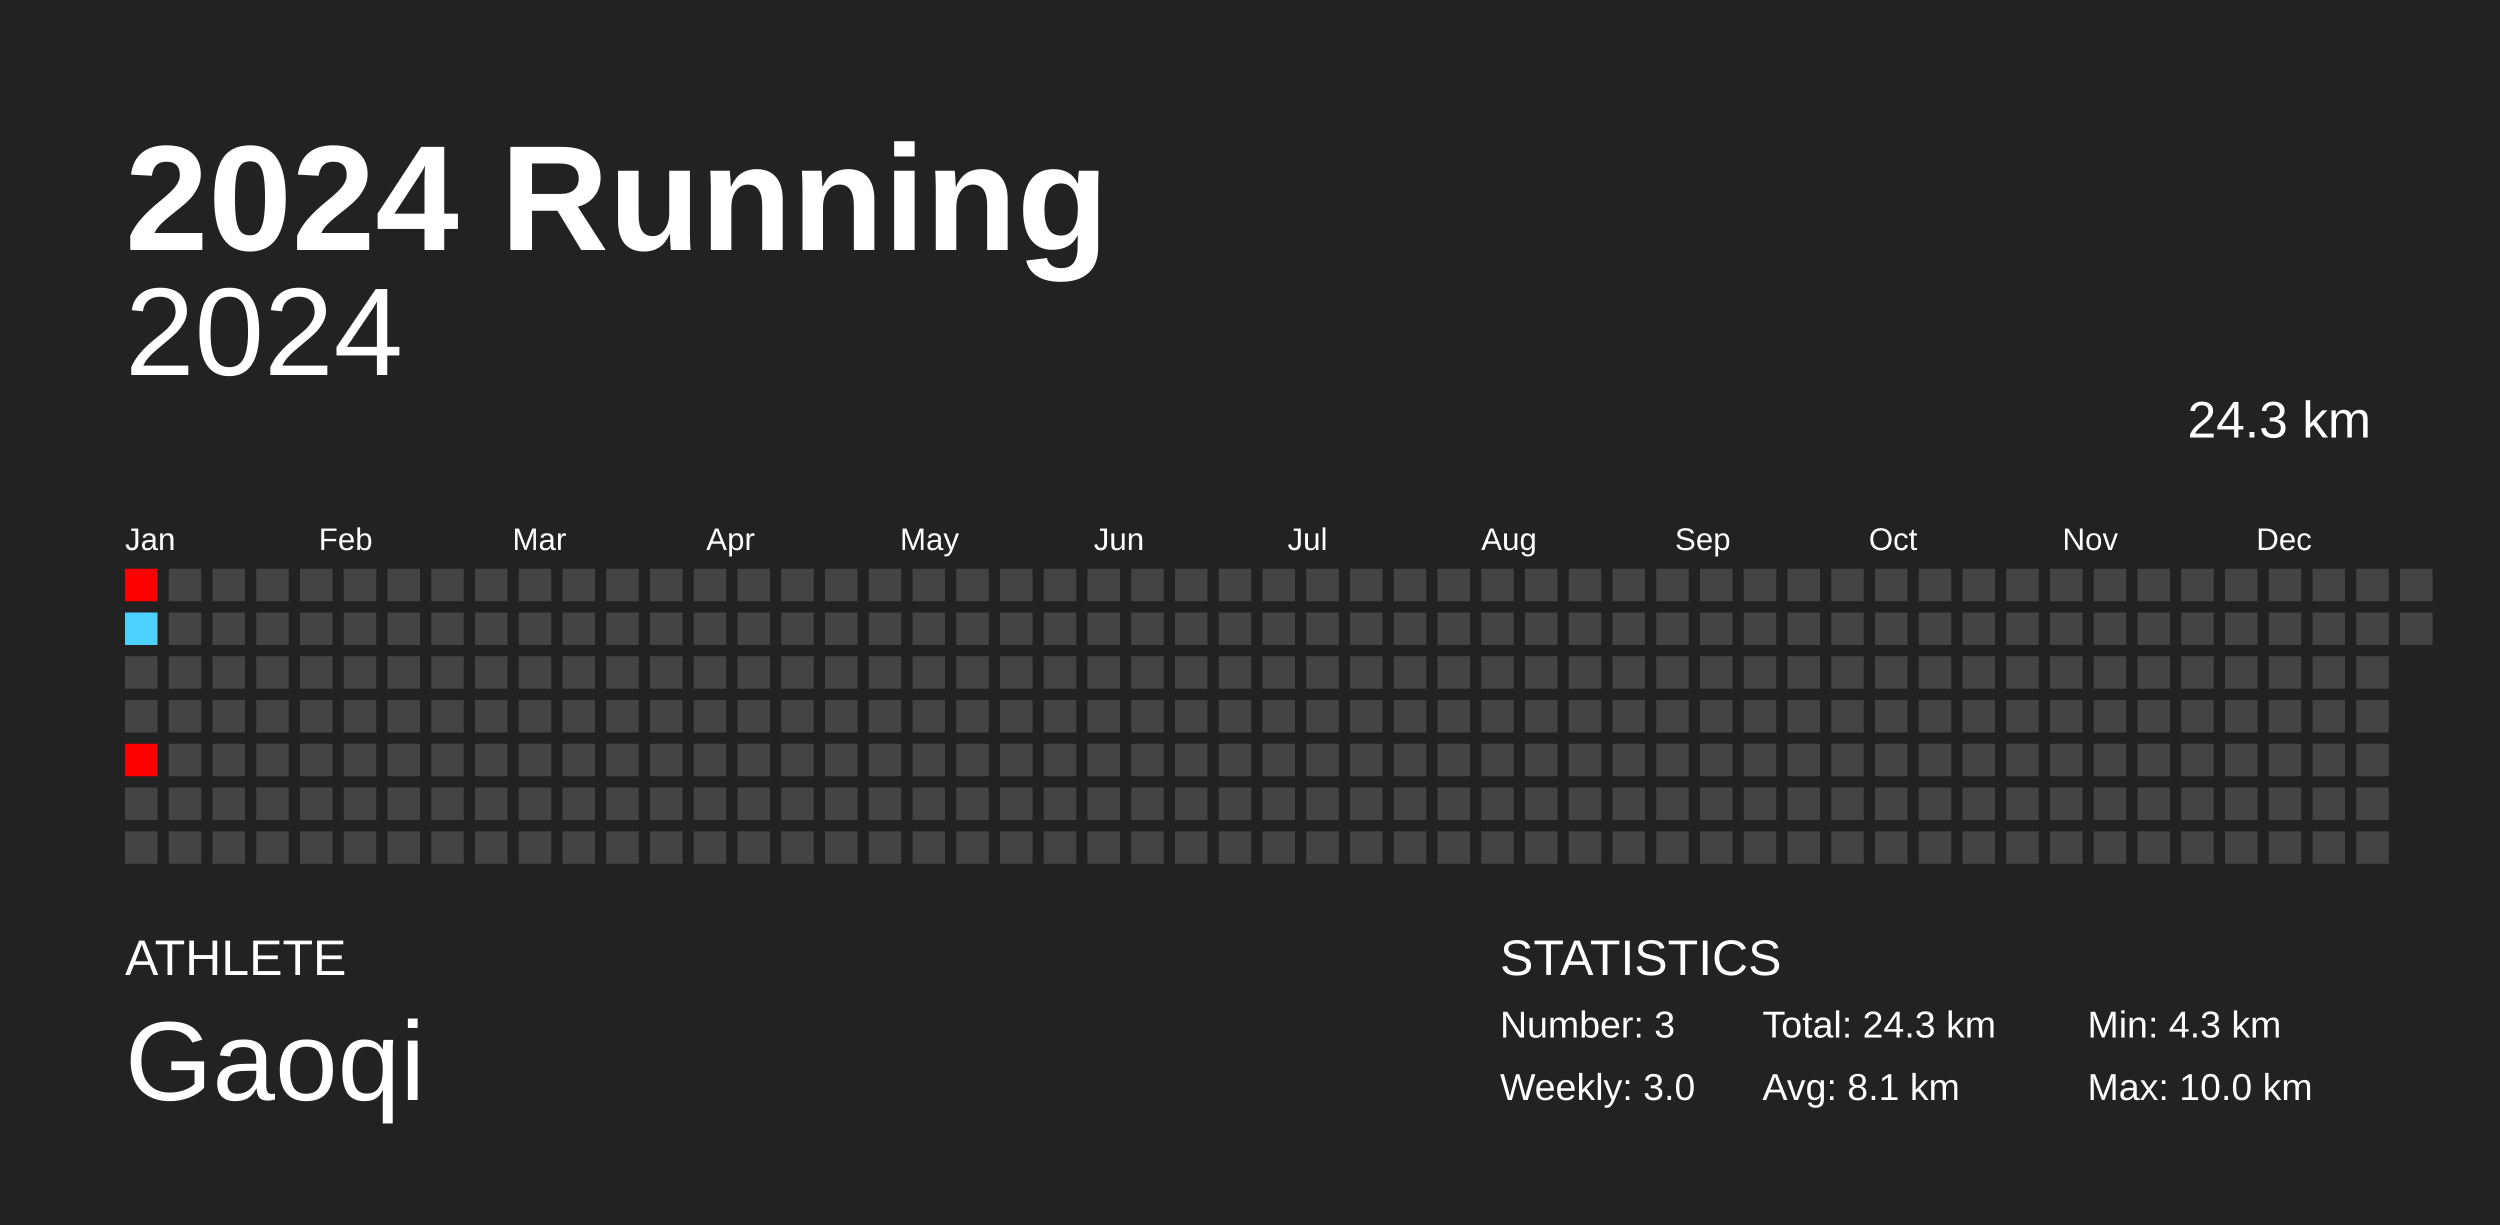
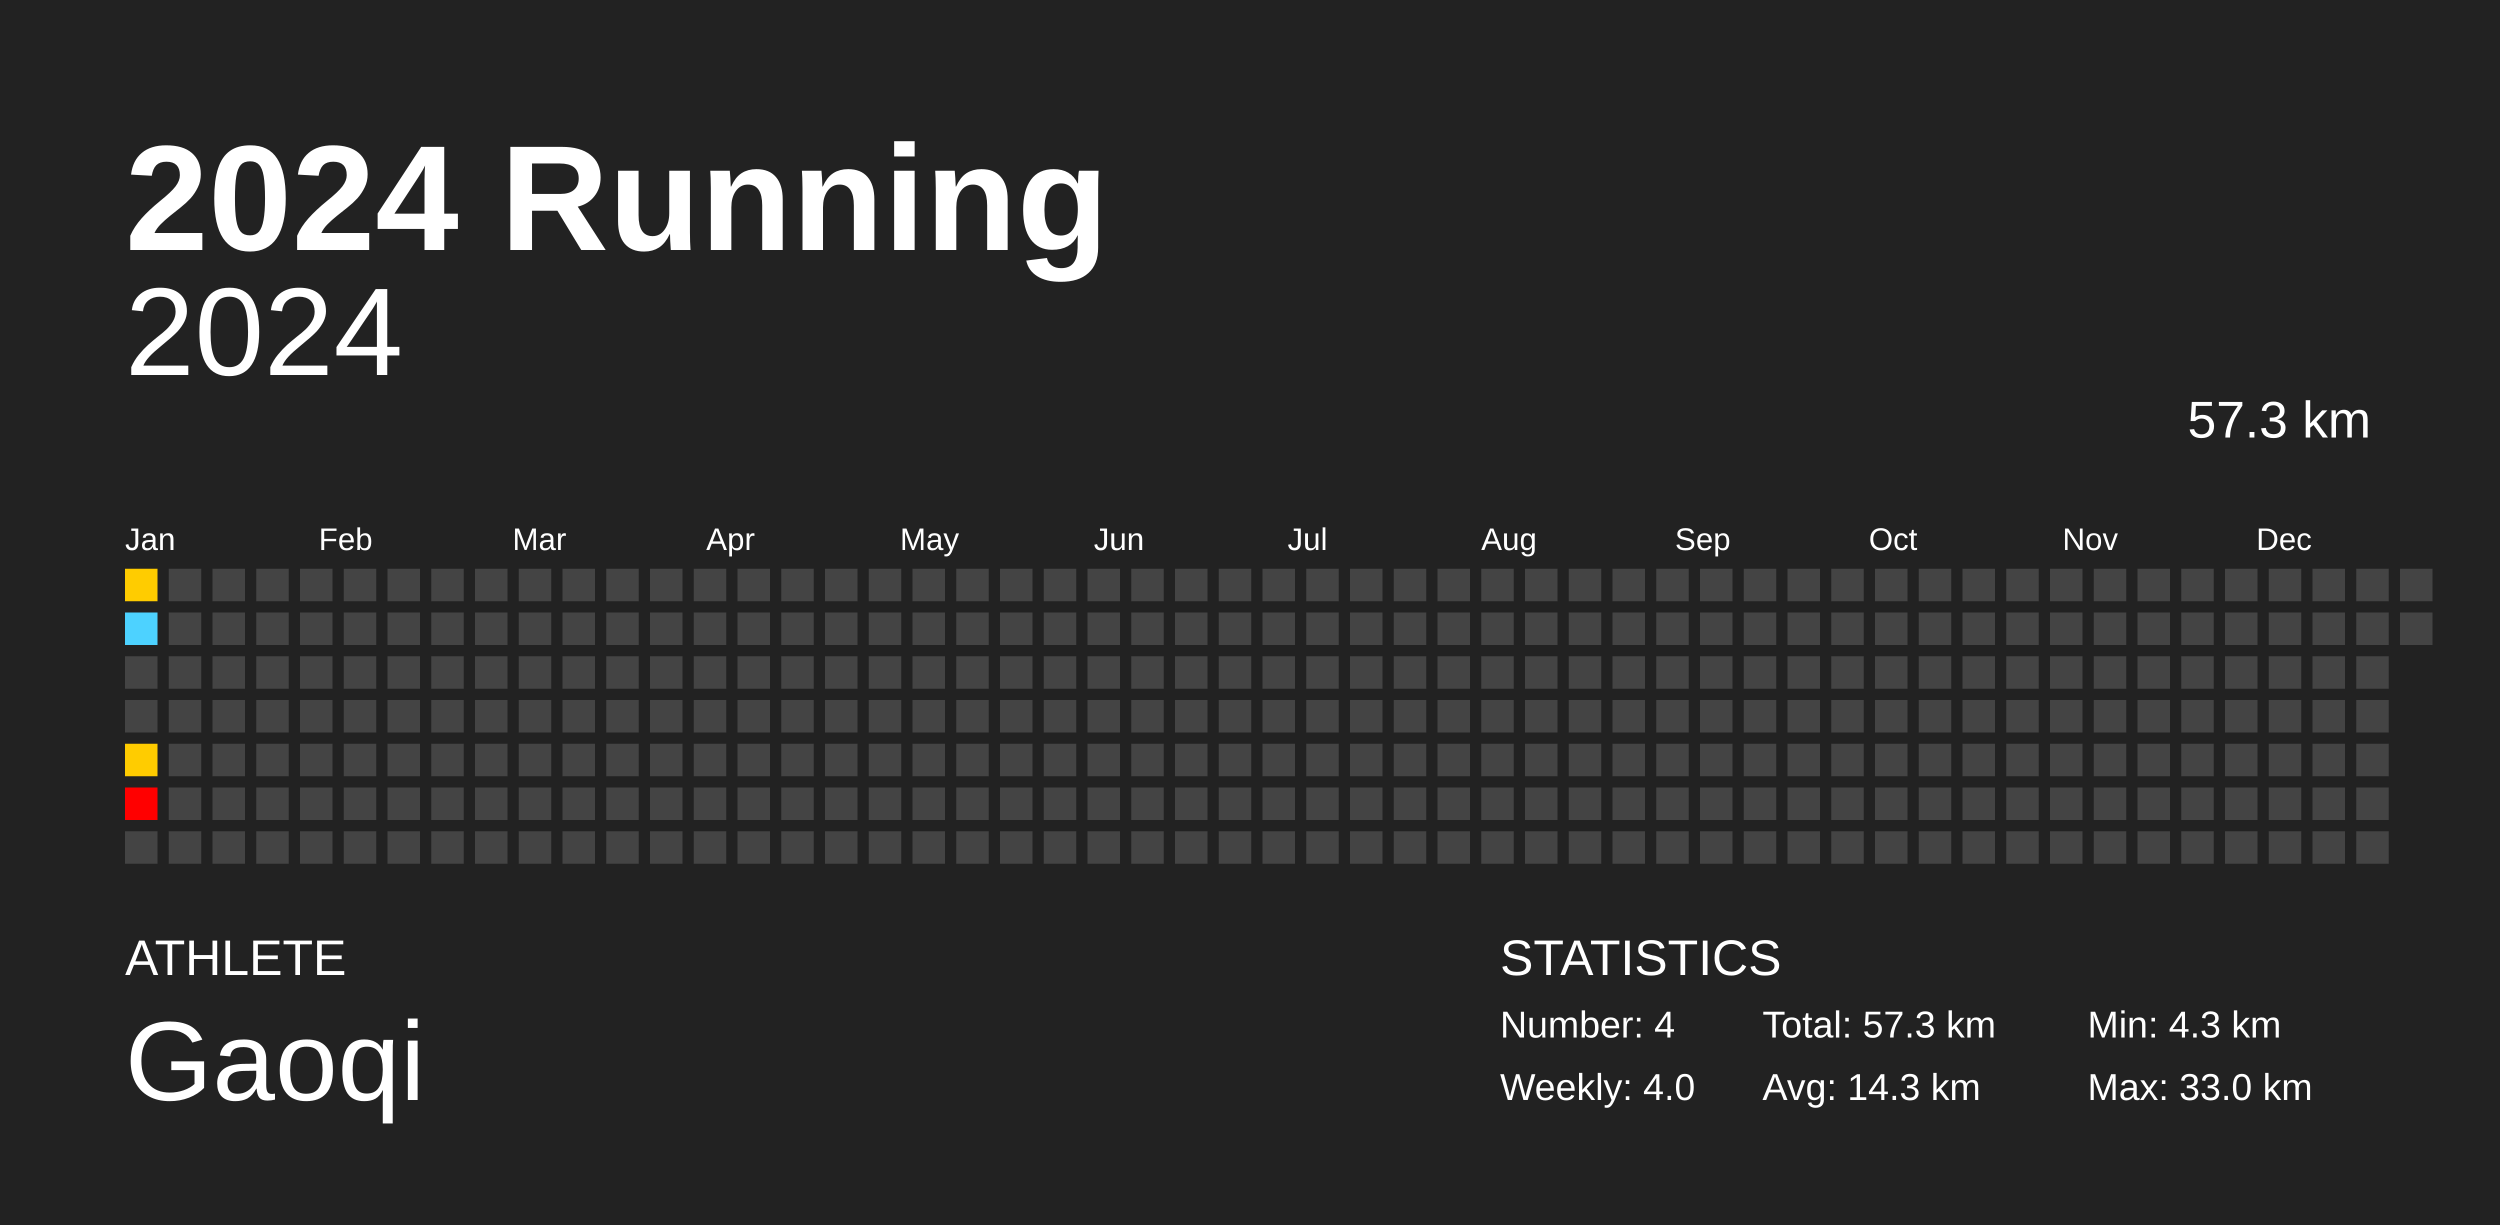
<svg xmlns="http://www.w3.org/2000/svg" baseProfile="full" height="98mm" version="1.1" viewBox="0,0,200,98" width="200mm">
  <defs />
  <rect fill="#222222" height="98" width="200" x="0" y="0" />
  <text fill="#FFFFFF" style="font-size:12px; font-family:Arial; font-weight:bold;" x="10" y="20">2024 Running</text>
  <text fill="#FFFFFF" style="font-size:4px; font-family:Arial" x="10" y="78">ATHLETE</text>
  <text fill="#FFFFFF" style="font-size:9px; font-family:Arial" x="10" y="88">Gaoqi</text>
  <text fill="#FFFFFF" style="font-size:4px; font-family:Arial" x="120" y="78">STATISTICS</text>
-   <text fill="#FFFFFF" style="font-size:3px; font-family:Arial" x="120" y="83">Number: 3</text>
-   <text fill="#FFFFFF" style="font-size:3px; font-family:Arial" x="120" y="88">Weekly: 3.0</text>
-   <text fill="#FFFFFF" style="font-size:3px; font-family:Arial" x="141" y="83">Total: 24.3 km</text>
-   <text fill="#FFFFFF" style="font-size:3px; font-family:Arial" x="141" y="88">Avg: 8.1 km</text>
+   <text fill="#FFFFFF" style="font-size:3px; font-family:Arial" x="120" y="83">Number: 4</text>
+   <text fill="#FFFFFF" style="font-size:3px; font-family:Arial" x="120" y="88">Weekly: 4.0</text>
+   <text fill="#FFFFFF" style="font-size:3px; font-family:Arial" x="141" y="83">Total: 57.3 km</text>
+   <text fill="#FFFFFF" style="font-size:3px; font-family:Arial" x="141" y="88">Avg: 14.3 km</text>
  <text fill="#FFFFFF" style="font-size:3px; font-family:Arial" x="167" y="83">Min: 4.3 km</text>
-   <text fill="#FFFFFF" style="font-size:3px; font-family:Arial" x="167" y="88">Max: 10.0 km</text>
+   <text fill="#FFFFFF" style="font-size:3px; font-family:Arial" x="167" y="88">Max: 33.0 km</text>
  <text alignment-baseline="hanging" fill="#FFFFFF" style="font-size:10.0px; font-family:Arial;" x="10" y="30">2024</text>
-   <text alignment-baseline="hanging" fill="#FFFFFF" style="font-size:4.125px; font-family:Arial;" x="175" y="35">24.3 km</text>
+   <text alignment-baseline="hanging" fill="#FFFFFF" style="font-size:4.125px; font-family:Arial;" x="175" y="35">57.3 km</text>
  <text fill="#FFFFFF" style="font-size:2.5px; font-family:Arial" x="10.0" y="44">Jan</text>
  <text fill="#FFFFFF" style="font-size:2.5px; font-family:Arial" x="25.5" y="44">Feb</text>
  <text fill="#FFFFFF" style="font-size:2.5px; font-family:Arial" x="41.0" y="44">Mar</text>
  <text fill="#FFFFFF" style="font-size:2.5px; font-family:Arial" x="56.5" y="44">Apr</text>
  <text fill="#FFFFFF" style="font-size:2.5px; font-family:Arial" x="72.0" y="44">May</text>
  <text fill="#FFFFFF" style="font-size:2.5px; font-family:Arial" x="87.5" y="44">Jun</text>
  <text fill="#FFFFFF" style="font-size:2.5px; font-family:Arial" x="103.0" y="44">Jul</text>
  <text fill="#FFFFFF" style="font-size:2.5px; font-family:Arial" x="118.5" y="44">Aug</text>
  <text fill="#FFFFFF" style="font-size:2.5px; font-family:Arial" x="134.0" y="44">Sep</text>
  <text fill="#FFFFFF" style="font-size:2.5px; font-family:Arial" x="149.5" y="44">Oct</text>
  <text fill="#FFFFFF" style="font-size:2.5px; font-family:Arial" x="165.0" y="44">Nov</text>
  <text fill="#FFFFFF" style="font-size:2.5px; font-family:Arial" x="180.5" y="44">Dec</text>
-   <rect fill="#ff0000" height="2.6" width="2.6" x="10.0" y="45.5" />
+   <rect fill="#ffcc00" height="2.6" width="2.6" x="10.0" y="45.5" />
  <rect fill="#4dd2ff" height="2.6" width="2.6" x="10.0" y="49.0" />
  <rect fill="#444444" height="2.6" width="2.6" x="10.0" y="52.5" />
  <rect fill="#444444" height="2.6" width="2.6" x="10.0" y="56.0" />
-   <rect fill="#ff0000" height="2.6" width="2.6" x="10.0" y="59.5" />
-   <rect fill="#444444" height="2.6" width="2.6" x="10.0" y="63.0" />
+   <rect fill="#ffcc00" height="2.6" width="2.6" x="10.0" y="59.5" />
+   <rect fill="red" height="2.6" width="2.6" x="10.0" y="63.0" />
  <rect fill="#444444" height="2.6" width="2.6" x="10.0" y="66.5" />
  <rect fill="#444444" height="2.6" width="2.6" x="13.5" y="45.5" />
  <rect fill="#444444" height="2.6" width="2.6" x="13.5" y="49.0" />
  <rect fill="#444444" height="2.6" width="2.6" x="13.5" y="52.5" />
  <rect fill="#444444" height="2.6" width="2.6" x="13.5" y="56.0" />
  <rect fill="#444444" height="2.6" width="2.6" x="13.5" y="59.5" />
  <rect fill="#444444" height="2.6" width="2.6" x="13.5" y="63.0" />
  <rect fill="#444444" height="2.6" width="2.6" x="13.5" y="66.5" />
  <rect fill="#444444" height="2.6" width="2.6" x="17.0" y="45.5" />
  <rect fill="#444444" height="2.6" width="2.6" x="17.0" y="49.0" />
  <rect fill="#444444" height="2.6" width="2.6" x="17.0" y="52.5" />
  <rect fill="#444444" height="2.6" width="2.6" x="17.0" y="56.0" />
  <rect fill="#444444" height="2.6" width="2.6" x="17.0" y="59.5" />
  <rect fill="#444444" height="2.6" width="2.6" x="17.0" y="63.0" />
  <rect fill="#444444" height="2.6" width="2.6" x="17.0" y="66.5" />
  <rect fill="#444444" height="2.6" width="2.6" x="20.5" y="45.5" />
  <rect fill="#444444" height="2.6" width="2.6" x="20.5" y="49.0" />
  <rect fill="#444444" height="2.6" width="2.6" x="20.5" y="52.5" />
  <rect fill="#444444" height="2.6" width="2.6" x="20.5" y="56.0" />
  <rect fill="#444444" height="2.6" width="2.6" x="20.5" y="59.5" />
  <rect fill="#444444" height="2.6" width="2.6" x="20.5" y="63.0" />
  <rect fill="#444444" height="2.6" width="2.6" x="20.5" y="66.5" />
  <rect fill="#444444" height="2.6" width="2.6" x="24.0" y="45.5" />
  <rect fill="#444444" height="2.6" width="2.6" x="24.0" y="49.0" />
  <rect fill="#444444" height="2.6" width="2.6" x="24.0" y="52.5" />
  <rect fill="#444444" height="2.6" width="2.6" x="24.0" y="56.0" />
  <rect fill="#444444" height="2.6" width="2.6" x="24.0" y="59.5" />
  <rect fill="#444444" height="2.6" width="2.6" x="24.0" y="63.0" />
  <rect fill="#444444" height="2.6" width="2.6" x="24.0" y="66.5" />
  <rect fill="#444444" height="2.6" width="2.6" x="27.5" y="45.5" />
  <rect fill="#444444" height="2.6" width="2.6" x="27.5" y="49.0" />
  <rect fill="#444444" height="2.6" width="2.6" x="27.5" y="52.5" />
  <rect fill="#444444" height="2.6" width="2.6" x="27.5" y="56.0" />
  <rect fill="#444444" height="2.6" width="2.6" x="27.5" y="59.5" />
  <rect fill="#444444" height="2.6" width="2.6" x="27.5" y="63.0" />
  <rect fill="#444444" height="2.6" width="2.6" x="27.5" y="66.5" />
  <rect fill="#444444" height="2.6" width="2.6" x="31.0" y="45.5" />
  <rect fill="#444444" height="2.6" width="2.6" x="31.0" y="49.0" />
  <rect fill="#444444" height="2.6" width="2.6" x="31.0" y="52.5" />
  <rect fill="#444444" height="2.6" width="2.6" x="31.0" y="56.0" />
  <rect fill="#444444" height="2.6" width="2.6" x="31.0" y="59.5" />
  <rect fill="#444444" height="2.6" width="2.6" x="31.0" y="63.0" />
  <rect fill="#444444" height="2.6" width="2.6" x="31.0" y="66.5" />
  <rect fill="#444444" height="2.6" width="2.6" x="34.5" y="45.5" />
  <rect fill="#444444" height="2.6" width="2.6" x="34.5" y="49.0" />
  <rect fill="#444444" height="2.6" width="2.6" x="34.5" y="52.5" />
  <rect fill="#444444" height="2.6" width="2.6" x="34.5" y="56.0" />
  <rect fill="#444444" height="2.6" width="2.6" x="34.5" y="59.5" />
  <rect fill="#444444" height="2.6" width="2.6" x="34.5" y="63.0" />
  <rect fill="#444444" height="2.6" width="2.6" x="34.5" y="66.5" />
  <rect fill="#444444" height="2.6" width="2.6" x="38.0" y="45.5" />
  <rect fill="#444444" height="2.6" width="2.6" x="38.0" y="49.0" />
  <rect fill="#444444" height="2.6" width="2.6" x="38.0" y="52.5" />
  <rect fill="#444444" height="2.6" width="2.6" x="38.0" y="56.0" />
  <rect fill="#444444" height="2.6" width="2.6" x="38.0" y="59.5" />
  <rect fill="#444444" height="2.6" width="2.6" x="38.0" y="63.0" />
  <rect fill="#444444" height="2.6" width="2.6" x="38.0" y="66.5" />
  <rect fill="#444444" height="2.6" width="2.6" x="41.5" y="45.5" />
  <rect fill="#444444" height="2.6" width="2.6" x="41.5" y="49.0" />
  <rect fill="#444444" height="2.6" width="2.6" x="41.5" y="52.5" />
  <rect fill="#444444" height="2.6" width="2.6" x="41.5" y="56.0" />
  <rect fill="#444444" height="2.6" width="2.6" x="41.5" y="59.5" />
  <rect fill="#444444" height="2.6" width="2.6" x="41.5" y="63.0" />
  <rect fill="#444444" height="2.6" width="2.6" x="41.5" y="66.5" />
  <rect fill="#444444" height="2.6" width="2.6" x="45.0" y="45.5" />
  <rect fill="#444444" height="2.6" width="2.6" x="45.0" y="49.0" />
  <rect fill="#444444" height="2.6" width="2.6" x="45.0" y="52.5" />
  <rect fill="#444444" height="2.6" width="2.6" x="45.0" y="56.0" />
  <rect fill="#444444" height="2.6" width="2.6" x="45.0" y="59.5" />
  <rect fill="#444444" height="2.6" width="2.6" x="45.0" y="63.0" />
  <rect fill="#444444" height="2.6" width="2.6" x="45.0" y="66.5" />
  <rect fill="#444444" height="2.6" width="2.6" x="48.5" y="45.5" />
  <rect fill="#444444" height="2.6" width="2.6" x="48.5" y="49.0" />
  <rect fill="#444444" height="2.6" width="2.6" x="48.5" y="52.5" />
  <rect fill="#444444" height="2.6" width="2.6" x="48.5" y="56.0" />
  <rect fill="#444444" height="2.6" width="2.6" x="48.5" y="59.5" />
  <rect fill="#444444" height="2.6" width="2.6" x="48.5" y="63.0" />
  <rect fill="#444444" height="2.6" width="2.6" x="48.5" y="66.5" />
  <rect fill="#444444" height="2.6" width="2.6" x="52.0" y="45.5" />
  <rect fill="#444444" height="2.6" width="2.6" x="52.0" y="49.0" />
  <rect fill="#444444" height="2.6" width="2.6" x="52.0" y="52.5" />
  <rect fill="#444444" height="2.6" width="2.6" x="52.0" y="56.0" />
  <rect fill="#444444" height="2.6" width="2.6" x="52.0" y="59.5" />
  <rect fill="#444444" height="2.6" width="2.6" x="52.0" y="63.0" />
  <rect fill="#444444" height="2.6" width="2.6" x="52.0" y="66.5" />
  <rect fill="#444444" height="2.6" width="2.6" x="55.5" y="45.5" />
  <rect fill="#444444" height="2.6" width="2.6" x="55.5" y="49.0" />
  <rect fill="#444444" height="2.6" width="2.6" x="55.5" y="52.5" />
  <rect fill="#444444" height="2.6" width="2.6" x="55.5" y="56.0" />
  <rect fill="#444444" height="2.6" width="2.6" x="55.5" y="59.5" />
  <rect fill="#444444" height="2.6" width="2.6" x="55.5" y="63.0" />
  <rect fill="#444444" height="2.6" width="2.6" x="55.5" y="66.5" />
  <rect fill="#444444" height="2.6" width="2.6" x="59.0" y="45.5" />
  <rect fill="#444444" height="2.6" width="2.6" x="59.0" y="49.0" />
  <rect fill="#444444" height="2.6" width="2.6" x="59.0" y="52.5" />
  <rect fill="#444444" height="2.6" width="2.6" x="59.0" y="56.0" />
  <rect fill="#444444" height="2.6" width="2.6" x="59.0" y="59.5" />
  <rect fill="#444444" height="2.6" width="2.6" x="59.0" y="63.0" />
  <rect fill="#444444" height="2.6" width="2.6" x="59.0" y="66.5" />
  <rect fill="#444444" height="2.6" width="2.6" x="62.5" y="45.5" />
  <rect fill="#444444" height="2.6" width="2.6" x="62.5" y="49.0" />
  <rect fill="#444444" height="2.6" width="2.6" x="62.5" y="52.5" />
  <rect fill="#444444" height="2.6" width="2.6" x="62.5" y="56.0" />
  <rect fill="#444444" height="2.6" width="2.6" x="62.5" y="59.5" />
  <rect fill="#444444" height="2.6" width="2.6" x="62.5" y="63.0" />
  <rect fill="#444444" height="2.6" width="2.6" x="62.5" y="66.5" />
  <rect fill="#444444" height="2.6" width="2.6" x="66.0" y="45.5" />
  <rect fill="#444444" height="2.6" width="2.6" x="66.0" y="49.0" />
  <rect fill="#444444" height="2.6" width="2.6" x="66.0" y="52.5" />
  <rect fill="#444444" height="2.6" width="2.6" x="66.0" y="56.0" />
  <rect fill="#444444" height="2.6" width="2.6" x="66.0" y="59.5" />
  <rect fill="#444444" height="2.6" width="2.6" x="66.0" y="63.0" />
  <rect fill="#444444" height="2.6" width="2.6" x="66.0" y="66.5" />
  <rect fill="#444444" height="2.6" width="2.6" x="69.5" y="45.5" />
  <rect fill="#444444" height="2.6" width="2.6" x="69.5" y="49.0" />
  <rect fill="#444444" height="2.6" width="2.6" x="69.5" y="52.5" />
  <rect fill="#444444" height="2.6" width="2.6" x="69.5" y="56.0" />
  <rect fill="#444444" height="2.6" width="2.6" x="69.5" y="59.5" />
  <rect fill="#444444" height="2.6" width="2.6" x="69.5" y="63.0" />
  <rect fill="#444444" height="2.6" width="2.6" x="69.5" y="66.5" />
  <rect fill="#444444" height="2.6" width="2.6" x="73.0" y="45.5" />
  <rect fill="#444444" height="2.6" width="2.6" x="73.0" y="49.0" />
  <rect fill="#444444" height="2.6" width="2.6" x="73.0" y="52.5" />
  <rect fill="#444444" height="2.6" width="2.6" x="73.0" y="56.0" />
  <rect fill="#444444" height="2.6" width="2.6" x="73.0" y="59.5" />
  <rect fill="#444444" height="2.6" width="2.6" x="73.0" y="63.0" />
  <rect fill="#444444" height="2.6" width="2.6" x="73.0" y="66.5" />
  <rect fill="#444444" height="2.6" width="2.6" x="76.5" y="45.5" />
  <rect fill="#444444" height="2.6" width="2.6" x="76.5" y="49.0" />
  <rect fill="#444444" height="2.6" width="2.6" x="76.5" y="52.5" />
  <rect fill="#444444" height="2.6" width="2.6" x="76.5" y="56.0" />
  <rect fill="#444444" height="2.6" width="2.6" x="76.5" y="59.5" />
  <rect fill="#444444" height="2.6" width="2.6" x="76.5" y="63.0" />
  <rect fill="#444444" height="2.6" width="2.6" x="76.5" y="66.5" />
  <rect fill="#444444" height="2.6" width="2.6" x="80.0" y="45.5" />
  <rect fill="#444444" height="2.6" width="2.6" x="80.0" y="49.0" />
  <rect fill="#444444" height="2.6" width="2.6" x="80.0" y="52.5" />
  <rect fill="#444444" height="2.6" width="2.6" x="80.0" y="56.0" />
  <rect fill="#444444" height="2.6" width="2.6" x="80.0" y="59.5" />
  <rect fill="#444444" height="2.6" width="2.6" x="80.0" y="63.0" />
  <rect fill="#444444" height="2.6" width="2.6" x="80.0" y="66.5" />
  <rect fill="#444444" height="2.6" width="2.6" x="83.5" y="45.5" />
  <rect fill="#444444" height="2.6" width="2.6" x="83.5" y="49.0" />
  <rect fill="#444444" height="2.6" width="2.6" x="83.5" y="52.5" />
  <rect fill="#444444" height="2.6" width="2.6" x="83.5" y="56.0" />
  <rect fill="#444444" height="2.6" width="2.6" x="83.5" y="59.5" />
  <rect fill="#444444" height="2.6" width="2.6" x="83.5" y="63.0" />
  <rect fill="#444444" height="2.6" width="2.6" x="83.5" y="66.5" />
  <rect fill="#444444" height="2.6" width="2.6" x="87.0" y="45.5" />
  <rect fill="#444444" height="2.6" width="2.6" x="87.0" y="49.0" />
  <rect fill="#444444" height="2.6" width="2.6" x="87.0" y="52.5" />
  <rect fill="#444444" height="2.6" width="2.6" x="87.0" y="56.0" />
  <rect fill="#444444" height="2.6" width="2.6" x="87.0" y="59.5" />
  <rect fill="#444444" height="2.6" width="2.6" x="87.0" y="63.0" />
  <rect fill="#444444" height="2.6" width="2.6" x="87.0" y="66.5" />
  <rect fill="#444444" height="2.6" width="2.6" x="90.5" y="45.5" />
  <rect fill="#444444" height="2.6" width="2.6" x="90.5" y="49.0" />
  <rect fill="#444444" height="2.6" width="2.6" x="90.5" y="52.5" />
  <rect fill="#444444" height="2.6" width="2.6" x="90.5" y="56.0" />
  <rect fill="#444444" height="2.6" width="2.6" x="90.5" y="59.5" />
  <rect fill="#444444" height="2.6" width="2.6" x="90.5" y="63.0" />
  <rect fill="#444444" height="2.6" width="2.6" x="90.5" y="66.5" />
  <rect fill="#444444" height="2.6" width="2.6" x="94.0" y="45.5" />
  <rect fill="#444444" height="2.6" width="2.6" x="94.0" y="49.0" />
  <rect fill="#444444" height="2.6" width="2.6" x="94.0" y="52.5" />
  <rect fill="#444444" height="2.6" width="2.6" x="94.0" y="56.0" />
  <rect fill="#444444" height="2.6" width="2.6" x="94.0" y="59.5" />
  <rect fill="#444444" height="2.6" width="2.6" x="94.0" y="63.0" />
  <rect fill="#444444" height="2.6" width="2.6" x="94.0" y="66.5" />
  <rect fill="#444444" height="2.6" width="2.6" x="97.5" y="45.5" />
  <rect fill="#444444" height="2.6" width="2.6" x="97.5" y="49.0" />
  <rect fill="#444444" height="2.6" width="2.6" x="97.5" y="52.5" />
  <rect fill="#444444" height="2.6" width="2.6" x="97.5" y="56.0" />
  <rect fill="#444444" height="2.6" width="2.6" x="97.5" y="59.5" />
  <rect fill="#444444" height="2.6" width="2.6" x="97.5" y="63.0" />
  <rect fill="#444444" height="2.6" width="2.6" x="97.5" y="66.5" />
  <rect fill="#444444" height="2.6" width="2.6" x="101.0" y="45.5" />
  <rect fill="#444444" height="2.6" width="2.6" x="101.0" y="49.0" />
  <rect fill="#444444" height="2.6" width="2.6" x="101.0" y="52.5" />
  <rect fill="#444444" height="2.6" width="2.6" x="101.0" y="56.0" />
  <rect fill="#444444" height="2.6" width="2.6" x="101.0" y="59.5" />
  <rect fill="#444444" height="2.6" width="2.6" x="101.0" y="63.0" />
  <rect fill="#444444" height="2.6" width="2.6" x="101.0" y="66.5" />
  <rect fill="#444444" height="2.6" width="2.6" x="104.5" y="45.5" />
  <rect fill="#444444" height="2.6" width="2.6" x="104.5" y="49.0" />
  <rect fill="#444444" height="2.6" width="2.6" x="104.5" y="52.5" />
  <rect fill="#444444" height="2.6" width="2.6" x="104.5" y="56.0" />
  <rect fill="#444444" height="2.6" width="2.6" x="104.5" y="59.5" />
  <rect fill="#444444" height="2.6" width="2.6" x="104.5" y="63.0" />
  <rect fill="#444444" height="2.6" width="2.6" x="104.5" y="66.5" />
  <rect fill="#444444" height="2.6" width="2.6" x="108.0" y="45.5" />
  <rect fill="#444444" height="2.6" width="2.6" x="108.0" y="49.0" />
  <rect fill="#444444" height="2.6" width="2.6" x="108.0" y="52.5" />
  <rect fill="#444444" height="2.6" width="2.6" x="108.0" y="56.0" />
  <rect fill="#444444" height="2.6" width="2.6" x="108.0" y="59.5" />
  <rect fill="#444444" height="2.6" width="2.6" x="108.0" y="63.0" />
  <rect fill="#444444" height="2.6" width="2.6" x="108.0" y="66.5" />
  <rect fill="#444444" height="2.6" width="2.6" x="111.5" y="45.5" />
  <rect fill="#444444" height="2.6" width="2.6" x="111.5" y="49.0" />
  <rect fill="#444444" height="2.6" width="2.6" x="111.5" y="52.5" />
  <rect fill="#444444" height="2.6" width="2.6" x="111.5" y="56.0" />
  <rect fill="#444444" height="2.6" width="2.6" x="111.5" y="59.5" />
  <rect fill="#444444" height="2.6" width="2.6" x="111.5" y="63.0" />
  <rect fill="#444444" height="2.6" width="2.6" x="111.5" y="66.5" />
  <rect fill="#444444" height="2.6" width="2.6" x="115.0" y="45.5" />
  <rect fill="#444444" height="2.6" width="2.6" x="115.0" y="49.0" />
  <rect fill="#444444" height="2.6" width="2.6" x="115.0" y="52.5" />
  <rect fill="#444444" height="2.6" width="2.6" x="115.0" y="56.0" />
  <rect fill="#444444" height="2.6" width="2.6" x="115.0" y="59.5" />
  <rect fill="#444444" height="2.6" width="2.6" x="115.0" y="63.0" />
  <rect fill="#444444" height="2.6" width="2.6" x="115.0" y="66.5" />
  <rect fill="#444444" height="2.6" width="2.6" x="118.5" y="45.5" />
  <rect fill="#444444" height="2.6" width="2.6" x="118.5" y="49.0" />
  <rect fill="#444444" height="2.6" width="2.6" x="118.5" y="52.5" />
  <rect fill="#444444" height="2.6" width="2.6" x="118.5" y="56.0" />
  <rect fill="#444444" height="2.6" width="2.6" x="118.5" y="59.5" />
  <rect fill="#444444" height="2.6" width="2.6" x="118.5" y="63.0" />
  <rect fill="#444444" height="2.6" width="2.6" x="118.5" y="66.5" />
  <rect fill="#444444" height="2.6" width="2.6" x="122.0" y="45.5" />
  <rect fill="#444444" height="2.6" width="2.6" x="122.0" y="49.0" />
  <rect fill="#444444" height="2.6" width="2.6" x="122.0" y="52.5" />
  <rect fill="#444444" height="2.6" width="2.6" x="122.0" y="56.0" />
  <rect fill="#444444" height="2.6" width="2.6" x="122.0" y="59.5" />
  <rect fill="#444444" height="2.6" width="2.6" x="122.0" y="63.0" />
  <rect fill="#444444" height="2.6" width="2.6" x="122.0" y="66.5" />
  <rect fill="#444444" height="2.6" width="2.6" x="125.5" y="45.5" />
  <rect fill="#444444" height="2.6" width="2.6" x="125.5" y="49.0" />
  <rect fill="#444444" height="2.6" width="2.6" x="125.5" y="52.5" />
  <rect fill="#444444" height="2.6" width="2.6" x="125.5" y="56.0" />
  <rect fill="#444444" height="2.6" width="2.6" x="125.5" y="59.5" />
  <rect fill="#444444" height="2.6" width="2.6" x="125.5" y="63.0" />
  <rect fill="#444444" height="2.6" width="2.6" x="125.5" y="66.5" />
  <rect fill="#444444" height="2.6" width="2.6" x="129.0" y="45.5" />
  <rect fill="#444444" height="2.6" width="2.6" x="129.0" y="49.0" />
  <rect fill="#444444" height="2.6" width="2.6" x="129.0" y="52.5" />
  <rect fill="#444444" height="2.6" width="2.6" x="129.0" y="56.0" />
  <rect fill="#444444" height="2.6" width="2.6" x="129.0" y="59.5" />
  <rect fill="#444444" height="2.6" width="2.6" x="129.0" y="63.0" />
  <rect fill="#444444" height="2.6" width="2.6" x="129.0" y="66.5" />
  <rect fill="#444444" height="2.6" width="2.6" x="132.5" y="45.5" />
  <rect fill="#444444" height="2.6" width="2.6" x="132.5" y="49.0" />
  <rect fill="#444444" height="2.6" width="2.6" x="132.5" y="52.5" />
  <rect fill="#444444" height="2.6" width="2.6" x="132.5" y="56.0" />
  <rect fill="#444444" height="2.6" width="2.6" x="132.5" y="59.5" />
  <rect fill="#444444" height="2.6" width="2.6" x="132.5" y="63.0" />
  <rect fill="#444444" height="2.6" width="2.6" x="132.5" y="66.5" />
  <rect fill="#444444" height="2.6" width="2.6" x="136.0" y="45.5" />
  <rect fill="#444444" height="2.6" width="2.6" x="136.0" y="49.0" />
  <rect fill="#444444" height="2.6" width="2.6" x="136.0" y="52.5" />
  <rect fill="#444444" height="2.6" width="2.6" x="136.0" y="56.0" />
  <rect fill="#444444" height="2.6" width="2.6" x="136.0" y="59.5" />
  <rect fill="#444444" height="2.6" width="2.6" x="136.0" y="63.0" />
  <rect fill="#444444" height="2.6" width="2.6" x="136.0" y="66.5" />
  <rect fill="#444444" height="2.6" width="2.6" x="139.5" y="45.5" />
  <rect fill="#444444" height="2.6" width="2.6" x="139.5" y="49.0" />
  <rect fill="#444444" height="2.6" width="2.6" x="139.5" y="52.5" />
  <rect fill="#444444" height="2.6" width="2.6" x="139.5" y="56.0" />
  <rect fill="#444444" height="2.6" width="2.6" x="139.5" y="59.5" />
  <rect fill="#444444" height="2.6" width="2.6" x="139.5" y="63.0" />
  <rect fill="#444444" height="2.6" width="2.6" x="139.5" y="66.5" />
  <rect fill="#444444" height="2.6" width="2.6" x="143.0" y="45.5" />
  <rect fill="#444444" height="2.6" width="2.6" x="143.0" y="49.0" />
  <rect fill="#444444" height="2.6" width="2.6" x="143.0" y="52.5" />
  <rect fill="#444444" height="2.6" width="2.6" x="143.0" y="56.0" />
  <rect fill="#444444" height="2.6" width="2.6" x="143.0" y="59.5" />
  <rect fill="#444444" height="2.6" width="2.6" x="143.0" y="63.0" />
  <rect fill="#444444" height="2.6" width="2.6" x="143.0" y="66.5" />
  <rect fill="#444444" height="2.6" width="2.6" x="146.5" y="45.5" />
  <rect fill="#444444" height="2.6" width="2.6" x="146.5" y="49.0" />
  <rect fill="#444444" height="2.6" width="2.6" x="146.5" y="52.5" />
  <rect fill="#444444" height="2.6" width="2.6" x="146.5" y="56.0" />
  <rect fill="#444444" height="2.6" width="2.6" x="146.5" y="59.5" />
  <rect fill="#444444" height="2.6" width="2.6" x="146.5" y="63.0" />
  <rect fill="#444444" height="2.6" width="2.6" x="146.5" y="66.5" />
  <rect fill="#444444" height="2.6" width="2.6" x="150.0" y="45.5" />
  <rect fill="#444444" height="2.6" width="2.6" x="150.0" y="49.0" />
  <rect fill="#444444" height="2.6" width="2.6" x="150.0" y="52.5" />
  <rect fill="#444444" height="2.6" width="2.6" x="150.0" y="56.0" />
  <rect fill="#444444" height="2.6" width="2.6" x="150.0" y="59.5" />
  <rect fill="#444444" height="2.6" width="2.6" x="150.0" y="63.0" />
  <rect fill="#444444" height="2.6" width="2.6" x="150.0" y="66.5" />
  <rect fill="#444444" height="2.6" width="2.6" x="153.5" y="45.5" />
  <rect fill="#444444" height="2.6" width="2.6" x="153.5" y="49.0" />
  <rect fill="#444444" height="2.6" width="2.6" x="153.5" y="52.5" />
  <rect fill="#444444" height="2.6" width="2.6" x="153.5" y="56.0" />
  <rect fill="#444444" height="2.6" width="2.6" x="153.5" y="59.5" />
  <rect fill="#444444" height="2.6" width="2.6" x="153.5" y="63.0" />
  <rect fill="#444444" height="2.6" width="2.6" x="153.5" y="66.5" />
  <rect fill="#444444" height="2.6" width="2.6" x="157.0" y="45.5" />
  <rect fill="#444444" height="2.6" width="2.6" x="157.0" y="49.0" />
  <rect fill="#444444" height="2.6" width="2.6" x="157.0" y="52.5" />
  <rect fill="#444444" height="2.6" width="2.6" x="157.0" y="56.0" />
  <rect fill="#444444" height="2.6" width="2.6" x="157.0" y="59.5" />
  <rect fill="#444444" height="2.6" width="2.6" x="157.0" y="63.0" />
  <rect fill="#444444" height="2.6" width="2.6" x="157.0" y="66.5" />
  <rect fill="#444444" height="2.6" width="2.6" x="160.5" y="45.5" />
  <rect fill="#444444" height="2.6" width="2.6" x="160.5" y="49.0" />
  <rect fill="#444444" height="2.6" width="2.6" x="160.5" y="52.5" />
  <rect fill="#444444" height="2.6" width="2.6" x="160.5" y="56.0" />
  <rect fill="#444444" height="2.6" width="2.6" x="160.5" y="59.5" />
  <rect fill="#444444" height="2.6" width="2.6" x="160.5" y="63.0" />
  <rect fill="#444444" height="2.6" width="2.6" x="160.5" y="66.5" />
  <rect fill="#444444" height="2.6" width="2.6" x="164.0" y="45.5" />
  <rect fill="#444444" height="2.6" width="2.6" x="164.0" y="49.0" />
  <rect fill="#444444" height="2.6" width="2.6" x="164.0" y="52.5" />
  <rect fill="#444444" height="2.6" width="2.6" x="164.0" y="56.0" />
  <rect fill="#444444" height="2.6" width="2.6" x="164.0" y="59.5" />
  <rect fill="#444444" height="2.6" width="2.6" x="164.0" y="63.0" />
  <rect fill="#444444" height="2.6" width="2.6" x="164.0" y="66.5" />
  <rect fill="#444444" height="2.6" width="2.6" x="167.5" y="45.5" />
  <rect fill="#444444" height="2.6" width="2.6" x="167.5" y="49.0" />
  <rect fill="#444444" height="2.6" width="2.6" x="167.5" y="52.5" />
  <rect fill="#444444" height="2.6" width="2.6" x="167.5" y="56.0" />
  <rect fill="#444444" height="2.6" width="2.6" x="167.5" y="59.5" />
  <rect fill="#444444" height="2.6" width="2.6" x="167.5" y="63.0" />
  <rect fill="#444444" height="2.6" width="2.6" x="167.5" y="66.5" />
  <rect fill="#444444" height="2.6" width="2.6" x="171.0" y="45.5" />
  <rect fill="#444444" height="2.6" width="2.6" x="171.0" y="49.0" />
  <rect fill="#444444" height="2.6" width="2.6" x="171.0" y="52.5" />
  <rect fill="#444444" height="2.6" width="2.6" x="171.0" y="56.0" />
  <rect fill="#444444" height="2.6" width="2.6" x="171.0" y="59.5" />
  <rect fill="#444444" height="2.6" width="2.6" x="171.0" y="63.0" />
  <rect fill="#444444" height="2.6" width="2.6" x="171.0" y="66.5" />
  <rect fill="#444444" height="2.6" width="2.6" x="174.5" y="45.5" />
  <rect fill="#444444" height="2.6" width="2.6" x="174.5" y="49.0" />
  <rect fill="#444444" height="2.6" width="2.6" x="174.5" y="52.5" />
  <rect fill="#444444" height="2.6" width="2.6" x="174.5" y="56.0" />
  <rect fill="#444444" height="2.6" width="2.6" x="174.5" y="59.5" />
  <rect fill="#444444" height="2.6" width="2.6" x="174.5" y="63.0" />
  <rect fill="#444444" height="2.6" width="2.6" x="174.5" y="66.5" />
  <rect fill="#444444" height="2.6" width="2.6" x="178.0" y="45.5" />
  <rect fill="#444444" height="2.6" width="2.6" x="178.0" y="49.0" />
  <rect fill="#444444" height="2.6" width="2.6" x="178.0" y="52.5" />
  <rect fill="#444444" height="2.6" width="2.6" x="178.0" y="56.0" />
  <rect fill="#444444" height="2.6" width="2.6" x="178.0" y="59.5" />
  <rect fill="#444444" height="2.6" width="2.6" x="178.0" y="63.0" />
  <rect fill="#444444" height="2.6" width="2.6" x="178.0" y="66.5" />
  <rect fill="#444444" height="2.6" width="2.6" x="181.5" y="45.5" />
  <rect fill="#444444" height="2.6" width="2.6" x="181.5" y="49.0" />
  <rect fill="#444444" height="2.6" width="2.6" x="181.5" y="52.5" />
  <rect fill="#444444" height="2.6" width="2.6" x="181.5" y="56.0" />
  <rect fill="#444444" height="2.6" width="2.6" x="181.5" y="59.5" />
  <rect fill="#444444" height="2.6" width="2.6" x="181.5" y="63.0" />
  <rect fill="#444444" height="2.6" width="2.6" x="181.5" y="66.5" />
  <rect fill="#444444" height="2.6" width="2.6" x="185.0" y="45.5" />
  <rect fill="#444444" height="2.6" width="2.6" x="185.0" y="49.0" />
  <rect fill="#444444" height="2.6" width="2.6" x="185.0" y="52.5" />
  <rect fill="#444444" height="2.6" width="2.6" x="185.0" y="56.0" />
  <rect fill="#444444" height="2.6" width="2.6" x="185.0" y="59.5" />
  <rect fill="#444444" height="2.6" width="2.6" x="185.0" y="63.0" />
  <rect fill="#444444" height="2.6" width="2.6" x="185.0" y="66.5" />
  <rect fill="#444444" height="2.6" width="2.6" x="188.5" y="45.5" />
  <rect fill="#444444" height="2.6" width="2.6" x="188.5" y="49.0" />
  <rect fill="#444444" height="2.6" width="2.6" x="188.5" y="52.5" />
  <rect fill="#444444" height="2.6" width="2.6" x="188.5" y="56.0" />
  <rect fill="#444444" height="2.6" width="2.6" x="188.5" y="59.5" />
  <rect fill="#444444" height="2.6" width="2.6" x="188.5" y="63.0" />
  <rect fill="#444444" height="2.6" width="2.6" x="188.5" y="66.5" />
  <rect fill="#444444" height="2.6" width="2.6" x="192.0" y="45.5" />
  <rect fill="#444444" height="2.6" width="2.6" x="192.0" y="49.0" />
</svg>
